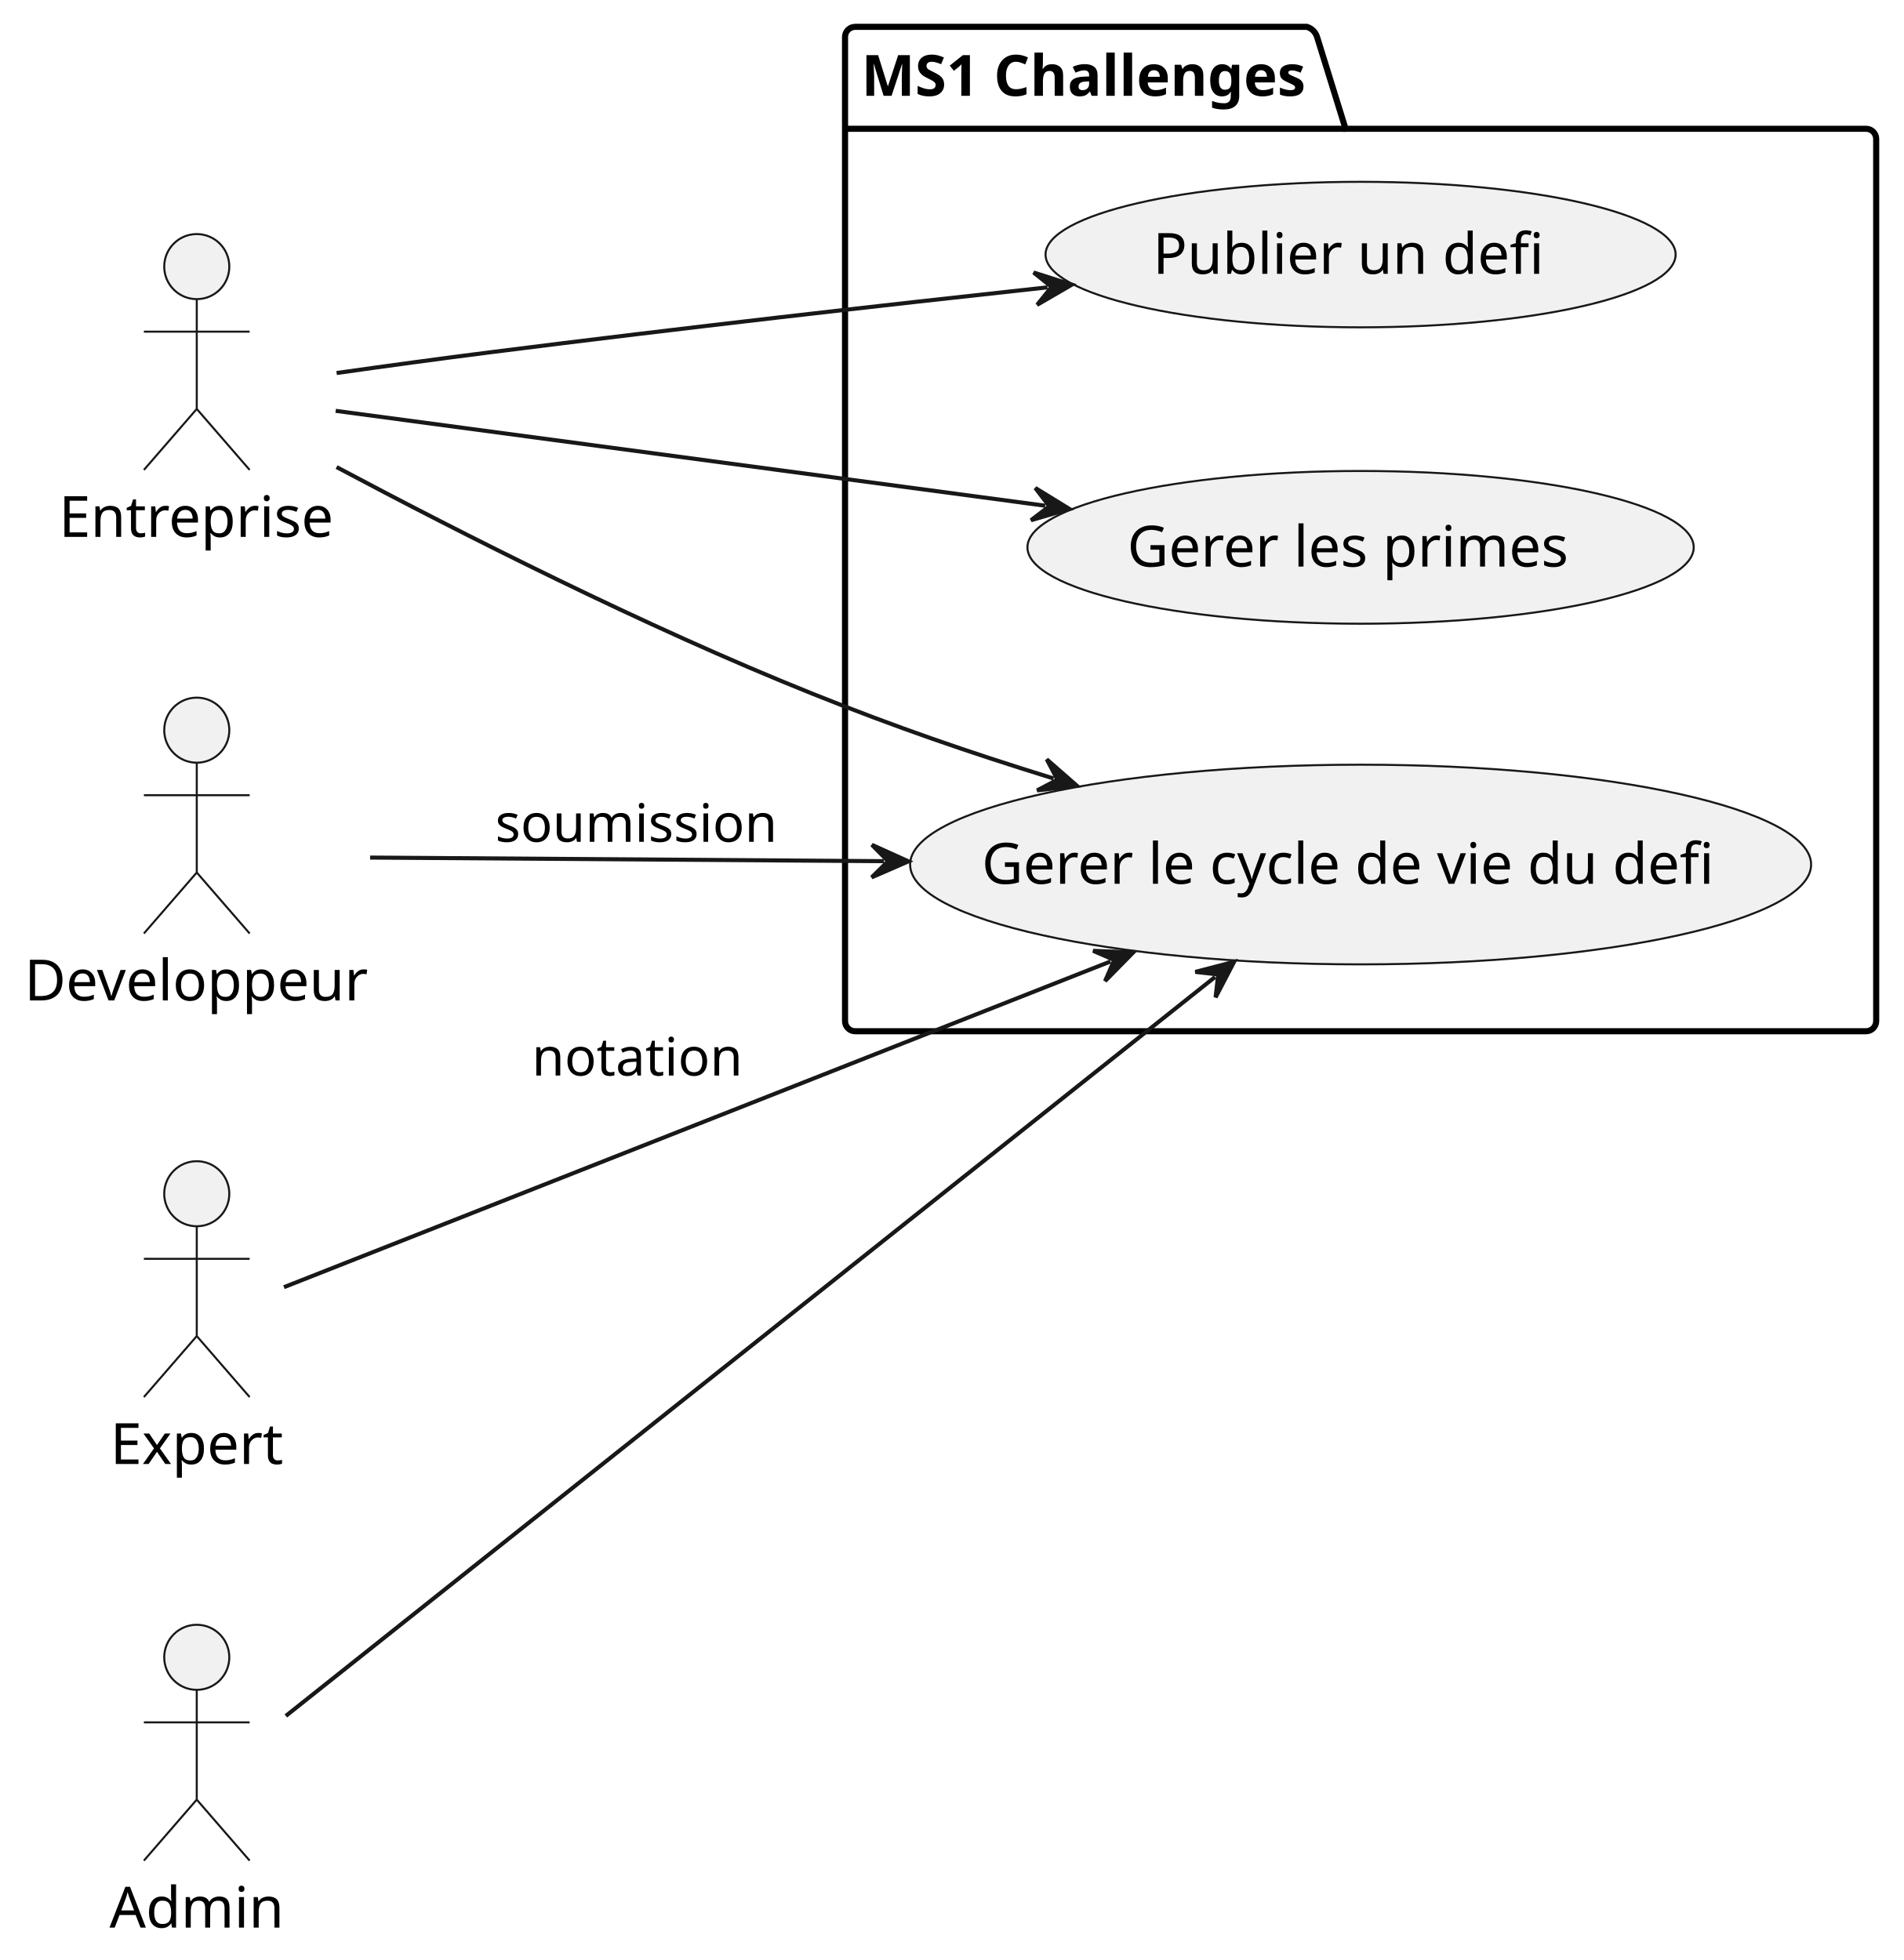
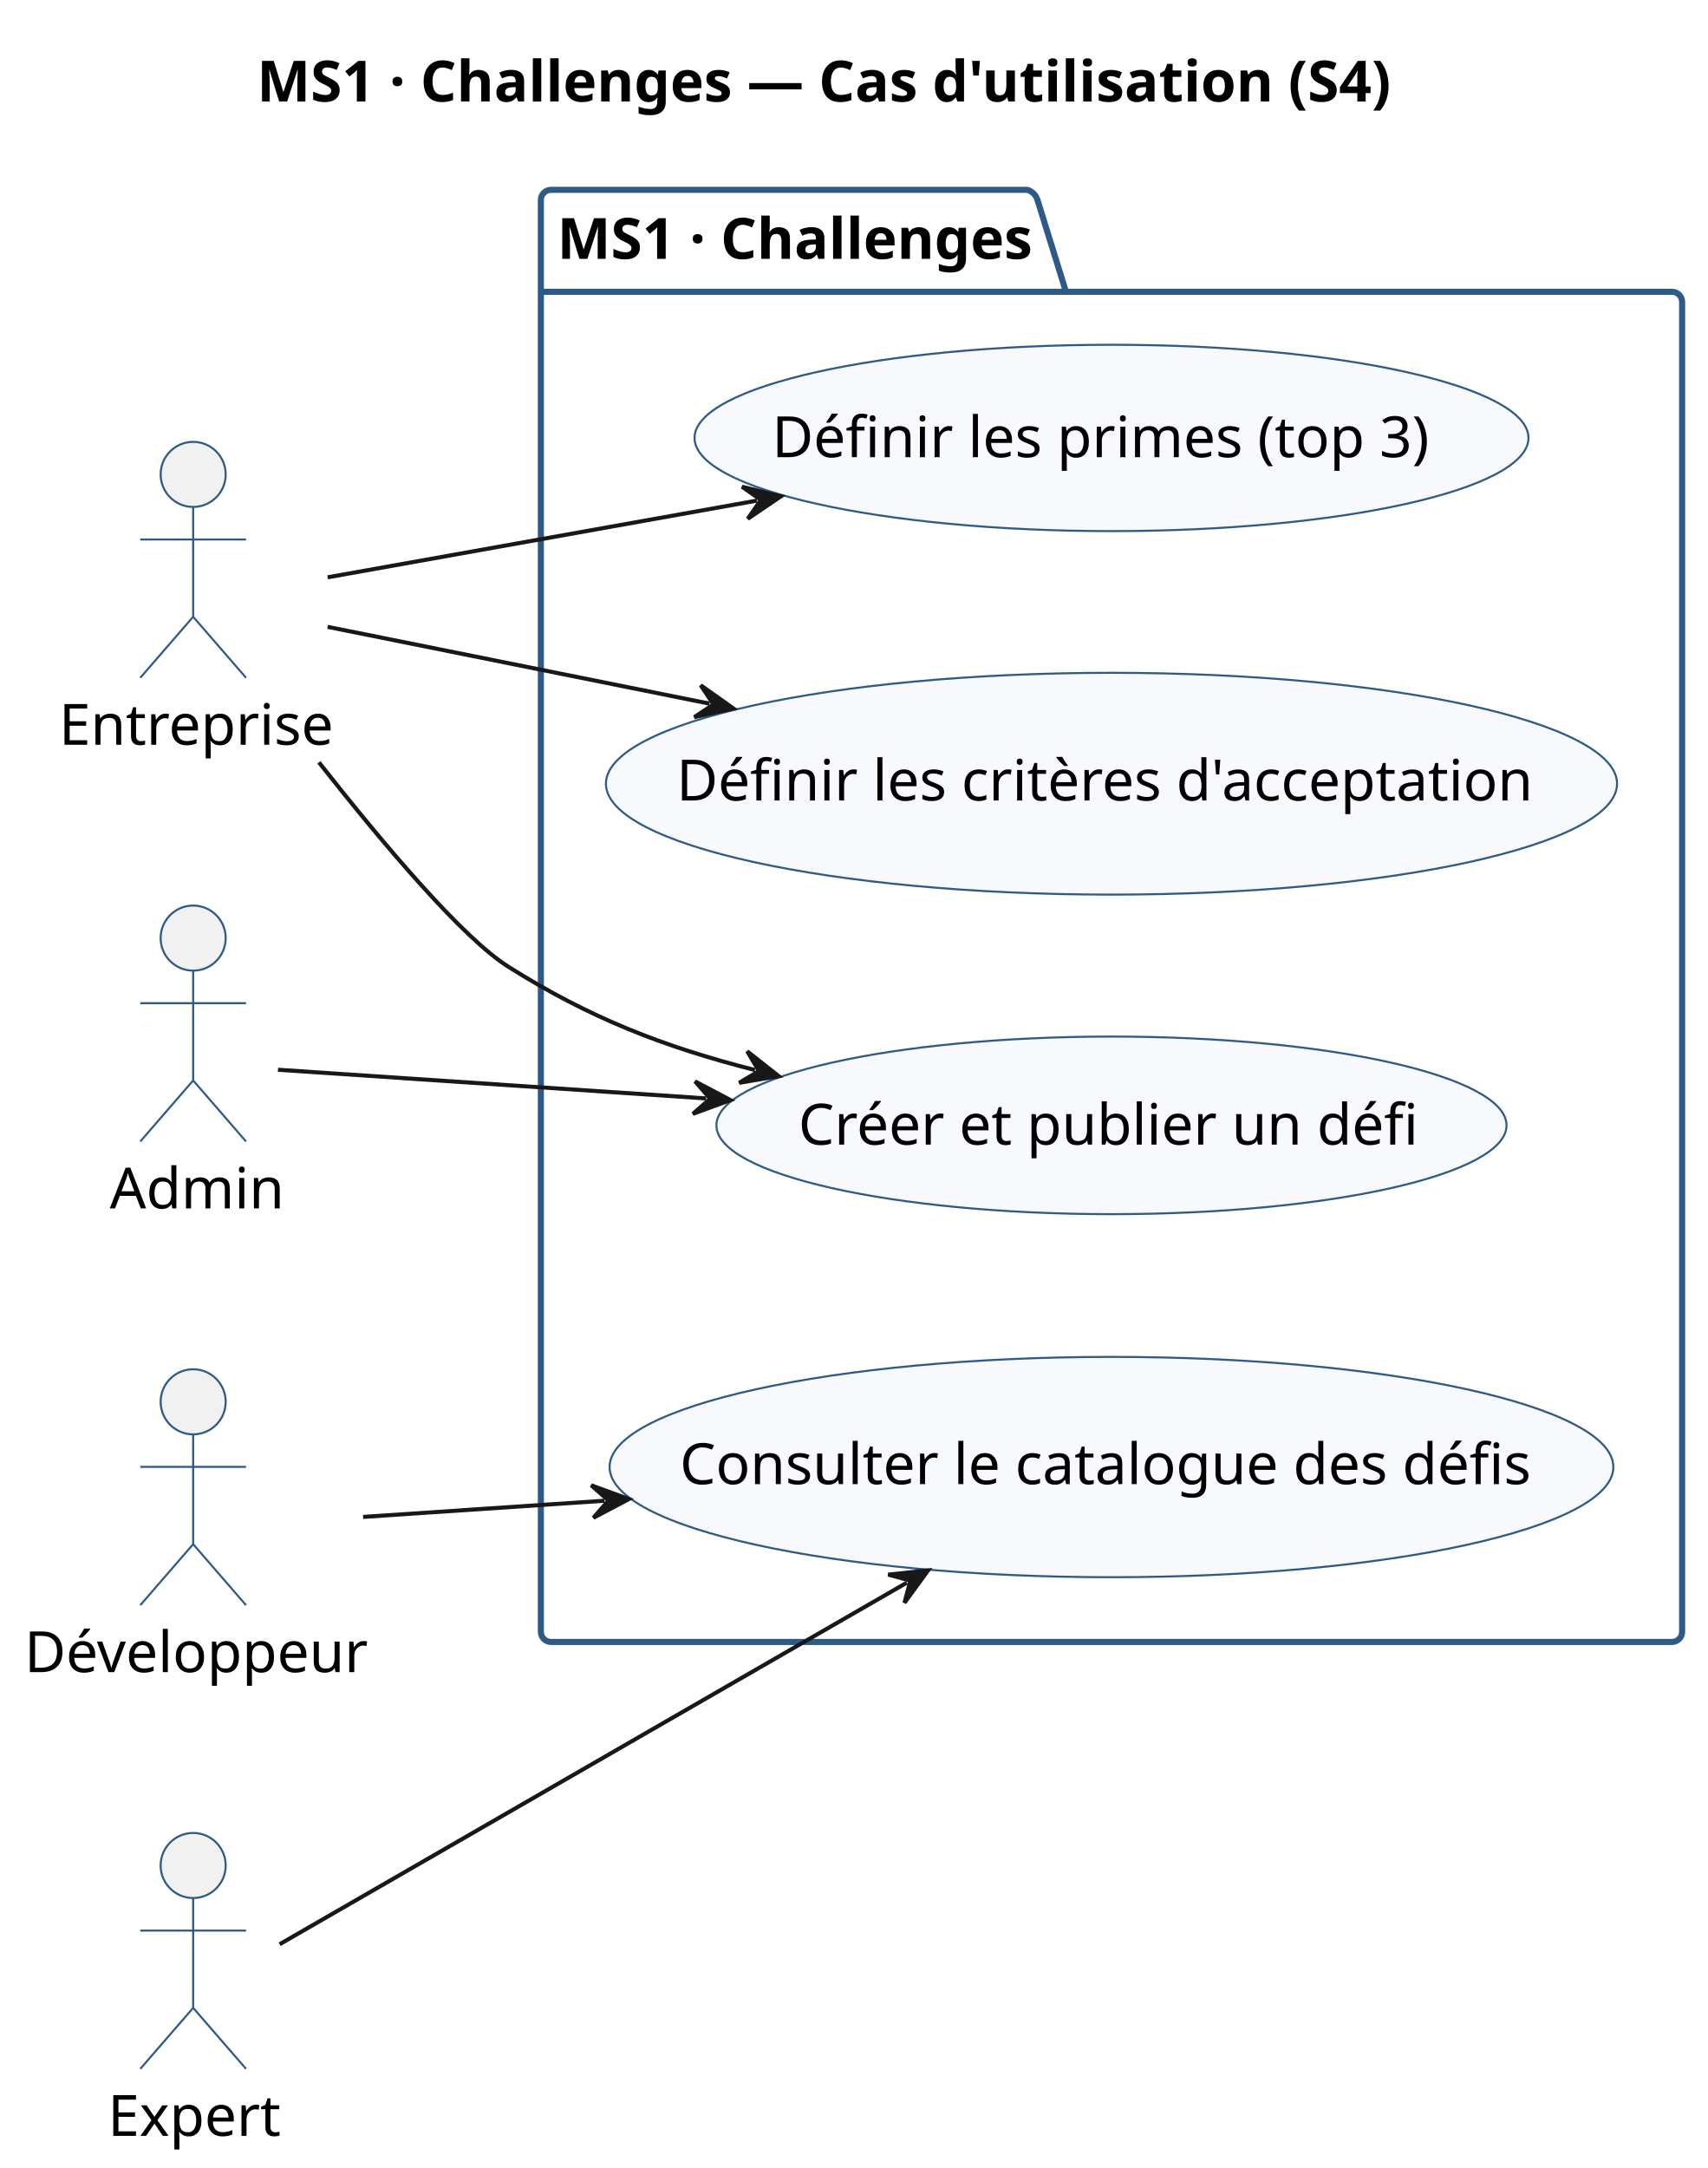
- <svg xmlns="http://www.w3.org/2000/svg" contentStyleType="text/css" height="482px" preserveAspectRatio="none" style="width:468px;height:482px;background:#FFFFFF;" version="1.1" viewBox="0 0 468 482" width="468px" zoomAndPan="magnify">
+ <svg xmlns="http://www.w3.org/2000/svg" contentStyleType="text/css" height="533px" preserveAspectRatio="none" style="width:420px;height:533px;background:#FFFFFF;" version="1.1" viewBox="0 0 420 533" width="420px" zoomAndPan="magnify">
  <defs />
  <g>
-     <g id="cluster_MS1 Challenges">
-       <path d="M210.26,6.602 L321.317,6.602 A3.75,3.75 0 0 1 323.817,9.102 L330.817,31.67 L458.78,31.67 A2.5,2.5 0 0 1 461.28,34.17 L461.28,251.102 A2.5,2.5 0 0 1 458.78,253.602 L210.26,253.602 A2.5,2.5 0 0 1 207.76,251.102 L207.76,9.102 A2.5,2.5 0 0 1 210.26,6.602 " fill="none" style="stroke:#000000;stroke-width:1.5;" />
-       <line style="stroke:#000000;stroke-width:1.5;" x1="207.76" x2="330.817" y1="31.67" y2="31.67" />
-       <text fill="#000000" font-family="sans-serif" font-size="14" font-weight="bold" lengthAdjust="spacing" textLength="110.057" x="211.76" y="23.568">MS1 Challenges</text>
+     <text fill="#000000" font-family="sans-serif" font-size="14" font-weight="bold" lengthAdjust="spacing" textLength="280.312" x="63.164" y="24.966">MS1 · Challenges — Cas d'utilisation (S4)</text>
+     <g id="cluster_MS1 · Challenges">
+       <path d="M135.5,46.67 L252.625,46.67 A3.75,3.75 0 0 1 255.125,49.17 L262.125,71.738 L411.14,71.738 A2.5,2.5 0 0 1 413.64,74.238 L413.64,401.17 A2.5,2.5 0 0 1 411.14,403.67 L135.5,403.67 A2.5,2.5 0 0 1 133,401.17 L133,49.17 A2.5,2.5 0 0 1 135.5,46.67 " fill="none" style="stroke:#2E5A88;stroke-width:1.5;" />
+       <line style="stroke:#2E5A88;stroke-width:1.5;" x1="133" x2="262.125" y1="71.738" y2="71.738" />
+       <text fill="#000000" font-family="sans-serif" font-size="14" font-weight="bold" lengthAdjust="spacing" textLength="116.125" x="137" y="63.636">MS1 · Challenges</text>
    </g>
    <g id="elem_UC1">
-       <ellipse cx="334.516" cy="62.603" fill="#F1F1F1" rx="77.456" ry="17.891" style="stroke:#181818;stroke-width:0.5;" />
-       <text fill="#000000" font-family="sans-serif" font-size="14" lengthAdjust="spacing" textLength="96.152" x="283.44" y="67.336">Publier un defi</text>
+       <ellipse cx="273.318" cy="276.67" fill="#F7F9FC" rx="97.148" ry="21.83" style="stroke:#2E5A88;stroke-width:0.5;" />
+       <text fill="#000000" font-family="sans-serif" font-size="14" lengthAdjust="spacing" textLength="148" x="196.318" y="281.402">Créer et publier un défi</text>
    </g>
    <g id="elem_UC2">
-       <ellipse cx="334.521" cy="212.604" fill="#F1F1F1" rx="110.76" ry="24.552" style="stroke:#181818;stroke-width:0.5;" />
-       <text fill="#000000" font-family="sans-serif" font-size="14" lengthAdjust="spacing" textLength="180.305" x="241.368" y="217.337">Gerer le cycle de vie du defi</text>
+       <ellipse cx="273.321" cy="192.674" fill="#F7F9FC" rx="124.321" ry="27.264" style="stroke:#2E5A88;stroke-width:0.5;" />
+       <text fill="#000000" font-family="sans-serif" font-size="14" lengthAdjust="spacing" textLength="211" x="166.344" y="196.797">Définir les critères d'acceptation</text>
    </g>
    <g id="elem_UC3">
-       <ellipse cx="334.515" cy="134.603" fill="#F1F1F1" rx="81.906" ry="18.781" style="stroke:#181818;stroke-width:0.5;" />
-       <text fill="#000000" font-family="sans-serif" font-size="14" lengthAdjust="spacing" textLength="108.738" x="277.147" y="139.336">Gerer les primes</text>
+       <ellipse cx="273.325" cy="107.667" fill="#F7F9FC" rx="102.535" ry="22.907" style="stroke:#2E5A88;stroke-width:0.5;" />
+       <text fill="#000000" font-family="sans-serif" font-size="14" lengthAdjust="spacing" textLength="161" x="189.825" y="112.4">Définir les primes (top 3)</text>
    </g>
-     <g id="elem_Entreprise">
-       <ellipse cx="48.377" cy="65.562" fill="#F1F1F1" rx="8" ry="8" style="stroke:#181818;stroke-width:0.5;" />
-       <path d="M48.377,73.562 L48.377,100.562 M35.377,81.562 L61.377,81.562 M48.377,100.562 L35.377,115.562 M48.377,100.562 L61.377,115.562 " fill="none" style="stroke:#181818;stroke-width:0.5;" />
-       <text fill="#000000" font-family="sans-serif" font-size="14" lengthAdjust="spacing" textLength="67.774" x="14.49" y="132.028">Entreprise</text>
+     <g id="elem_UC4">
+       <ellipse cx="273.316" cy="360.673" fill="#F7F9FC" rx="123.416" ry="27.083" style="stroke:#2E5A88;stroke-width:0.5;" />
+       <text fill="#000000" font-family="sans-serif" font-size="14" lengthAdjust="spacing" textLength="209" x="167.162" y="364.872">Consulter le catalogue des défis</text>
    </g>
-     <g id="elem_Developpeur">
-       <ellipse cx="48.378" cy="179.562" fill="#F1F1F1" rx="8" ry="8" style="stroke:#181818;stroke-width:0.5;" />
-       <path d="M48.378,187.562 L48.378,214.562 M35.378,195.562 L61.378,195.562 M48.378,214.562 L35.378,229.562 M48.378,214.562 L61.378,229.562 " fill="none" style="stroke:#181818;stroke-width:0.5;" />
-       <text fill="#000000" font-family="sans-serif" font-size="14" lengthAdjust="spacing" textLength="84.756" x="6" y="246.028">Developpeur</text>
+     <g id="elem_ENT">
+       <ellipse cx="47.5" cy="116.63" fill="#F1F1F1" rx="8" ry="8" style="stroke:#2E5A88;stroke-width:0.5;" />
+       <path d="M47.5,124.63 L47.5,151.63 M34.5,132.63 L60.5,132.63 M47.5,151.63 L34.5,166.63 M47.5,151.63 L60.5,166.63 " fill="none" style="stroke:#2E5A88;stroke-width:0.5;" />
+       <text fill="#000000" font-family="sans-serif" font-size="14" lengthAdjust="spacing" textLength="66" x="14.5" y="183.096">Entreprise</text>
    </g>
-     <g id="elem_Expert">
-       <ellipse cx="48.376" cy="293.562" fill="#F1F1F1" rx="8" ry="8" style="stroke:#181818;stroke-width:0.5;" />
-       <path d="M48.376,301.562 L48.376,328.562 M35.376,309.562 L61.376,309.562 M48.376,328.562 L35.376,343.562 M48.376,328.562 L61.376,343.562 " fill="none" style="stroke:#181818;stroke-width:0.5;" />
-       <text fill="#000000" font-family="sans-serif" font-size="14" lengthAdjust="spacing" textLength="42.532" x="27.11" y="360.028">Expert</text>
+     <g id="elem_DEV">
+       <ellipse cx="47.5" cy="344.63" fill="#F1F1F1" rx="8" ry="8" style="stroke:#2E5A88;stroke-width:0.5;" />
+       <path d="M47.5,352.63 L47.5,379.63 M34.5,360.63 L60.5,360.63 M47.5,379.63 L34.5,394.63 M47.5,379.63 L60.5,394.63 " fill="none" style="stroke:#2E5A88;stroke-width:0.5;" />
+       <text fill="#000000" font-family="sans-serif" font-size="14" lengthAdjust="spacing" textLength="83" x="6" y="411.096">Développeur</text>
    </g>
-     <g id="elem_Admin">
-       <ellipse cx="48.375" cy="407.562" fill="#F1F1F1" rx="8" ry="8" style="stroke:#181818;stroke-width:0.5;" />
-       <path d="M48.375,415.562 L48.375,442.562 M35.375,423.562 L61.375,423.562 M48.375,442.562 L35.375,457.562 M48.375,442.562 L61.375,457.562 " fill="none" style="stroke:#181818;stroke-width:0.5;" />
-       <text fill="#000000" font-family="sans-serif" font-size="14" lengthAdjust="spacing" textLength="42.91" x="26.92" y="474.028">Admin</text>
+     <g id="elem_EXP">
+       <ellipse cx="47.5" cy="458.63" fill="#F1F1F1" rx="8" ry="8" style="stroke:#2E5A88;stroke-width:0.5;" />
+       <path d="M47.5,466.63 L47.5,493.63 M34.5,474.63 L60.5,474.63 M47.5,493.63 L34.5,508.63 M47.5,493.63 L60.5,508.63 " fill="none" style="stroke:#2E5A88;stroke-width:0.5;" />
+       <text fill="#000000" font-family="sans-serif" font-size="14" lengthAdjust="spacing" textLength="42" x="26.5" y="525.096">Expert</text>
    </g>
-     <g id="link_Entreprise_UC1">
-       <path d="M82.76,91.732 C94.73,90.032 108.34,88.172 120.76,86.602 C168.33,80.582 216.015,75.181 257.545,70.661 " fill="none" id="Entreprise-to-UC1" style="stroke:#181818;stroke-width:1.0;" />
-       <polygon fill="#181818" points="263.51,70.012,254.13,67.009,258.539,70.553,254.996,74.962,263.51,70.012" style="stroke:#181818;stroke-width:1.0;" />
+     <g id="elem_ADM">
+       <ellipse cx="47.5" cy="230.63" fill="#F1F1F1" rx="8" ry="8" style="stroke:#2E5A88;stroke-width:0.5;" />
+       <path d="M47.5,238.63 L47.5,265.63 M34.5,246.63 L60.5,246.63 M47.5,265.63 L34.5,280.63 M47.5,265.63 L60.5,280.63 " fill="none" style="stroke:#2E5A88;stroke-width:0.5;" />
+       <text fill="#000000" font-family="sans-serif" font-size="14" lengthAdjust="spacing" textLength="41" x="27" y="297.096">Admin</text>
    </g>
-     <g id="link_Entreprise_UC2">
-       <path d="M82.75,114.862 C112.78,130.852 158.43,154.052 199.76,170.602 C220.54,178.922 237.939,184.905 259.029,191.445 " fill="none" id="Entreprise-to-UC2" style="stroke:#181818;stroke-width:1.0;" />
-       <polygon fill="#181818" points="264.76,193.222,257.349,186.736,259.984,191.741,254.979,194.377,264.76,193.222" style="stroke:#181818;stroke-width:1.0;" />
+     <g id="link_ENT_UC1">
+       <path d="M78.42,187.42 C94.77,208.17 113.9,230.67 125,237.67 C144.92,250.22 162.976,257.286 185.656,263.076 " fill="none" id="ENT-to-UC1" style="stroke:#181818;stroke-width:1.0;" />
+       <polygon fill="#181818" points="191.47,264.56,183.739,258.458,186.625,263.323,181.76,266.209,191.47,264.56" style="stroke:#181818;stroke-width:1.0;" />
    </g>
-     <g id="link_Entreprise_UC3">
-       <path d="M82.53,101.032 C126.52,106.912 199.383,116.656 256.983,124.366 " fill="none" id="Entreprise-to-UC3" style="stroke:#181818;stroke-width:1.0;" />
-       <polygon fill="#181818" points="262.93,125.162,254.54,120.003,257.974,124.499,253.479,127.933,262.93,125.162" style="stroke:#181818;stroke-width:1.0;" />
+     <g id="link_ENT_UC2">
+       <path d="M80.57,154.11 C106.68,159.36 138.998,165.857 174.458,172.987 " fill="none" id="ENT-to-UC2" style="stroke:#181818;stroke-width:1.0;" />
+       <polygon fill="#181818" points="180.34,174.17,172.305,168.474,175.438,173.184,170.728,176.317,180.34,174.17" style="stroke:#181818;stroke-width:1.0;" />
    </g>
-     <g id="link_Developpeur_UC2">
-       <path d="M91,210.892 C125.76,211.132 170.94,211.449 217.34,211.779 " fill="none" id="Developpeur-to-UC2" style="stroke:#181818;stroke-width:1.0;" />
-       <polygon fill="#181818" points="223.34,211.822,214.369,207.758,218.34,211.786,214.312,215.758,223.34,211.822" style="stroke:#181818;stroke-width:1.0;" />
-       <text fill="#000000" font-family="sans-serif" font-size="13" lengthAdjust="spacing" textLength="69.342" x="121.76" y="207.009">soumission</text>
+     <g id="link_ENT_UC3">
+       <path d="M80.57,141.93 C109.58,136.75 147.613,129.955 186.124,123.075 " fill="none" id="ENT-to-UC3" style="stroke:#181818;stroke-width:1.0;" />
+       <polygon fill="#181818" points="192.03,122.02,182.467,119.665,187.108,122.899,183.874,127.54,192.03,122.02" style="stroke:#181818;stroke-width:1.0;" />
    </g>
-     <g id="link_Expert_UC2">
-       <path d="M69.81,316.542 C113.01,299.512 209.288,261.562 273.018,236.442 " fill="none" id="Expert-to-UC2" style="stroke:#181818;stroke-width:1.0;" />
-       <polygon fill="#181818" points="278.6,234.242,268.76,233.821,273.948,236.076,271.694,241.264,278.6,234.242" style="stroke:#181818;stroke-width:1.0;" />
-       <text fill="#000000" font-family="sans-serif" font-size="13" lengthAdjust="spacing" textLength="51.831" x="130.76" y="264.499">notation</text>
+     <g id="link_ADM_UC1">
+       <path d="M68.36,263 C93.45,264.68 132.353,267.29 173.643,270.05 " fill="none" id="ADM-to-UC1" style="stroke:#181818;stroke-width:1.0;" />
+       <polygon fill="#181818" points="179.63,270.45,170.917,265.858,174.641,270.116,170.383,273.841,179.63,270.45" style="stroke:#181818;stroke-width:1.0;" />
    </g>
-     <g id="link_Admin_UC2">
-       <path d="M70.27,421.982 C120,382.432 240.834,286.317 298.724,240.267 " fill="none" id="Admin-to-UC2" style="stroke:#181818;stroke-width:1.0;" />
-       <polygon fill="#181818" points="303.42,236.532,293.887,239.004,299.507,239.645,298.867,245.265,303.42,236.532" style="stroke:#181818;stroke-width:1.0;" />
+     <g id="link_DEV_UC4">
+       <path d="M89.29,372.93 C107.95,371.68 125.133,370.532 148.643,368.952 " fill="none" id="DEV-to-UC4" style="stroke:#181818;stroke-width:1.0;" />
+       <polygon fill="#181818" points="154.63,368.55,145.382,365.162,149.641,368.885,145.918,373.144,154.63,368.55" style="stroke:#181818;stroke-width:1.0;" />
+     </g>
+     <g id="link_EXP_UC4">
+       <path d="M68.76,477.99 C104.59,457.34 174.721,416.916 223.012,389.086 " fill="none" id="EXP-to-UC4" style="stroke:#181818;stroke-width:1.0;" />
+       <polygon fill="#181818" points="228.21,386.09,218.415,387.118,223.878,388.587,222.41,394.05,228.21,386.09" style="stroke:#181818;stroke-width:1.0;" />
    </g>
  </g>
</svg>
